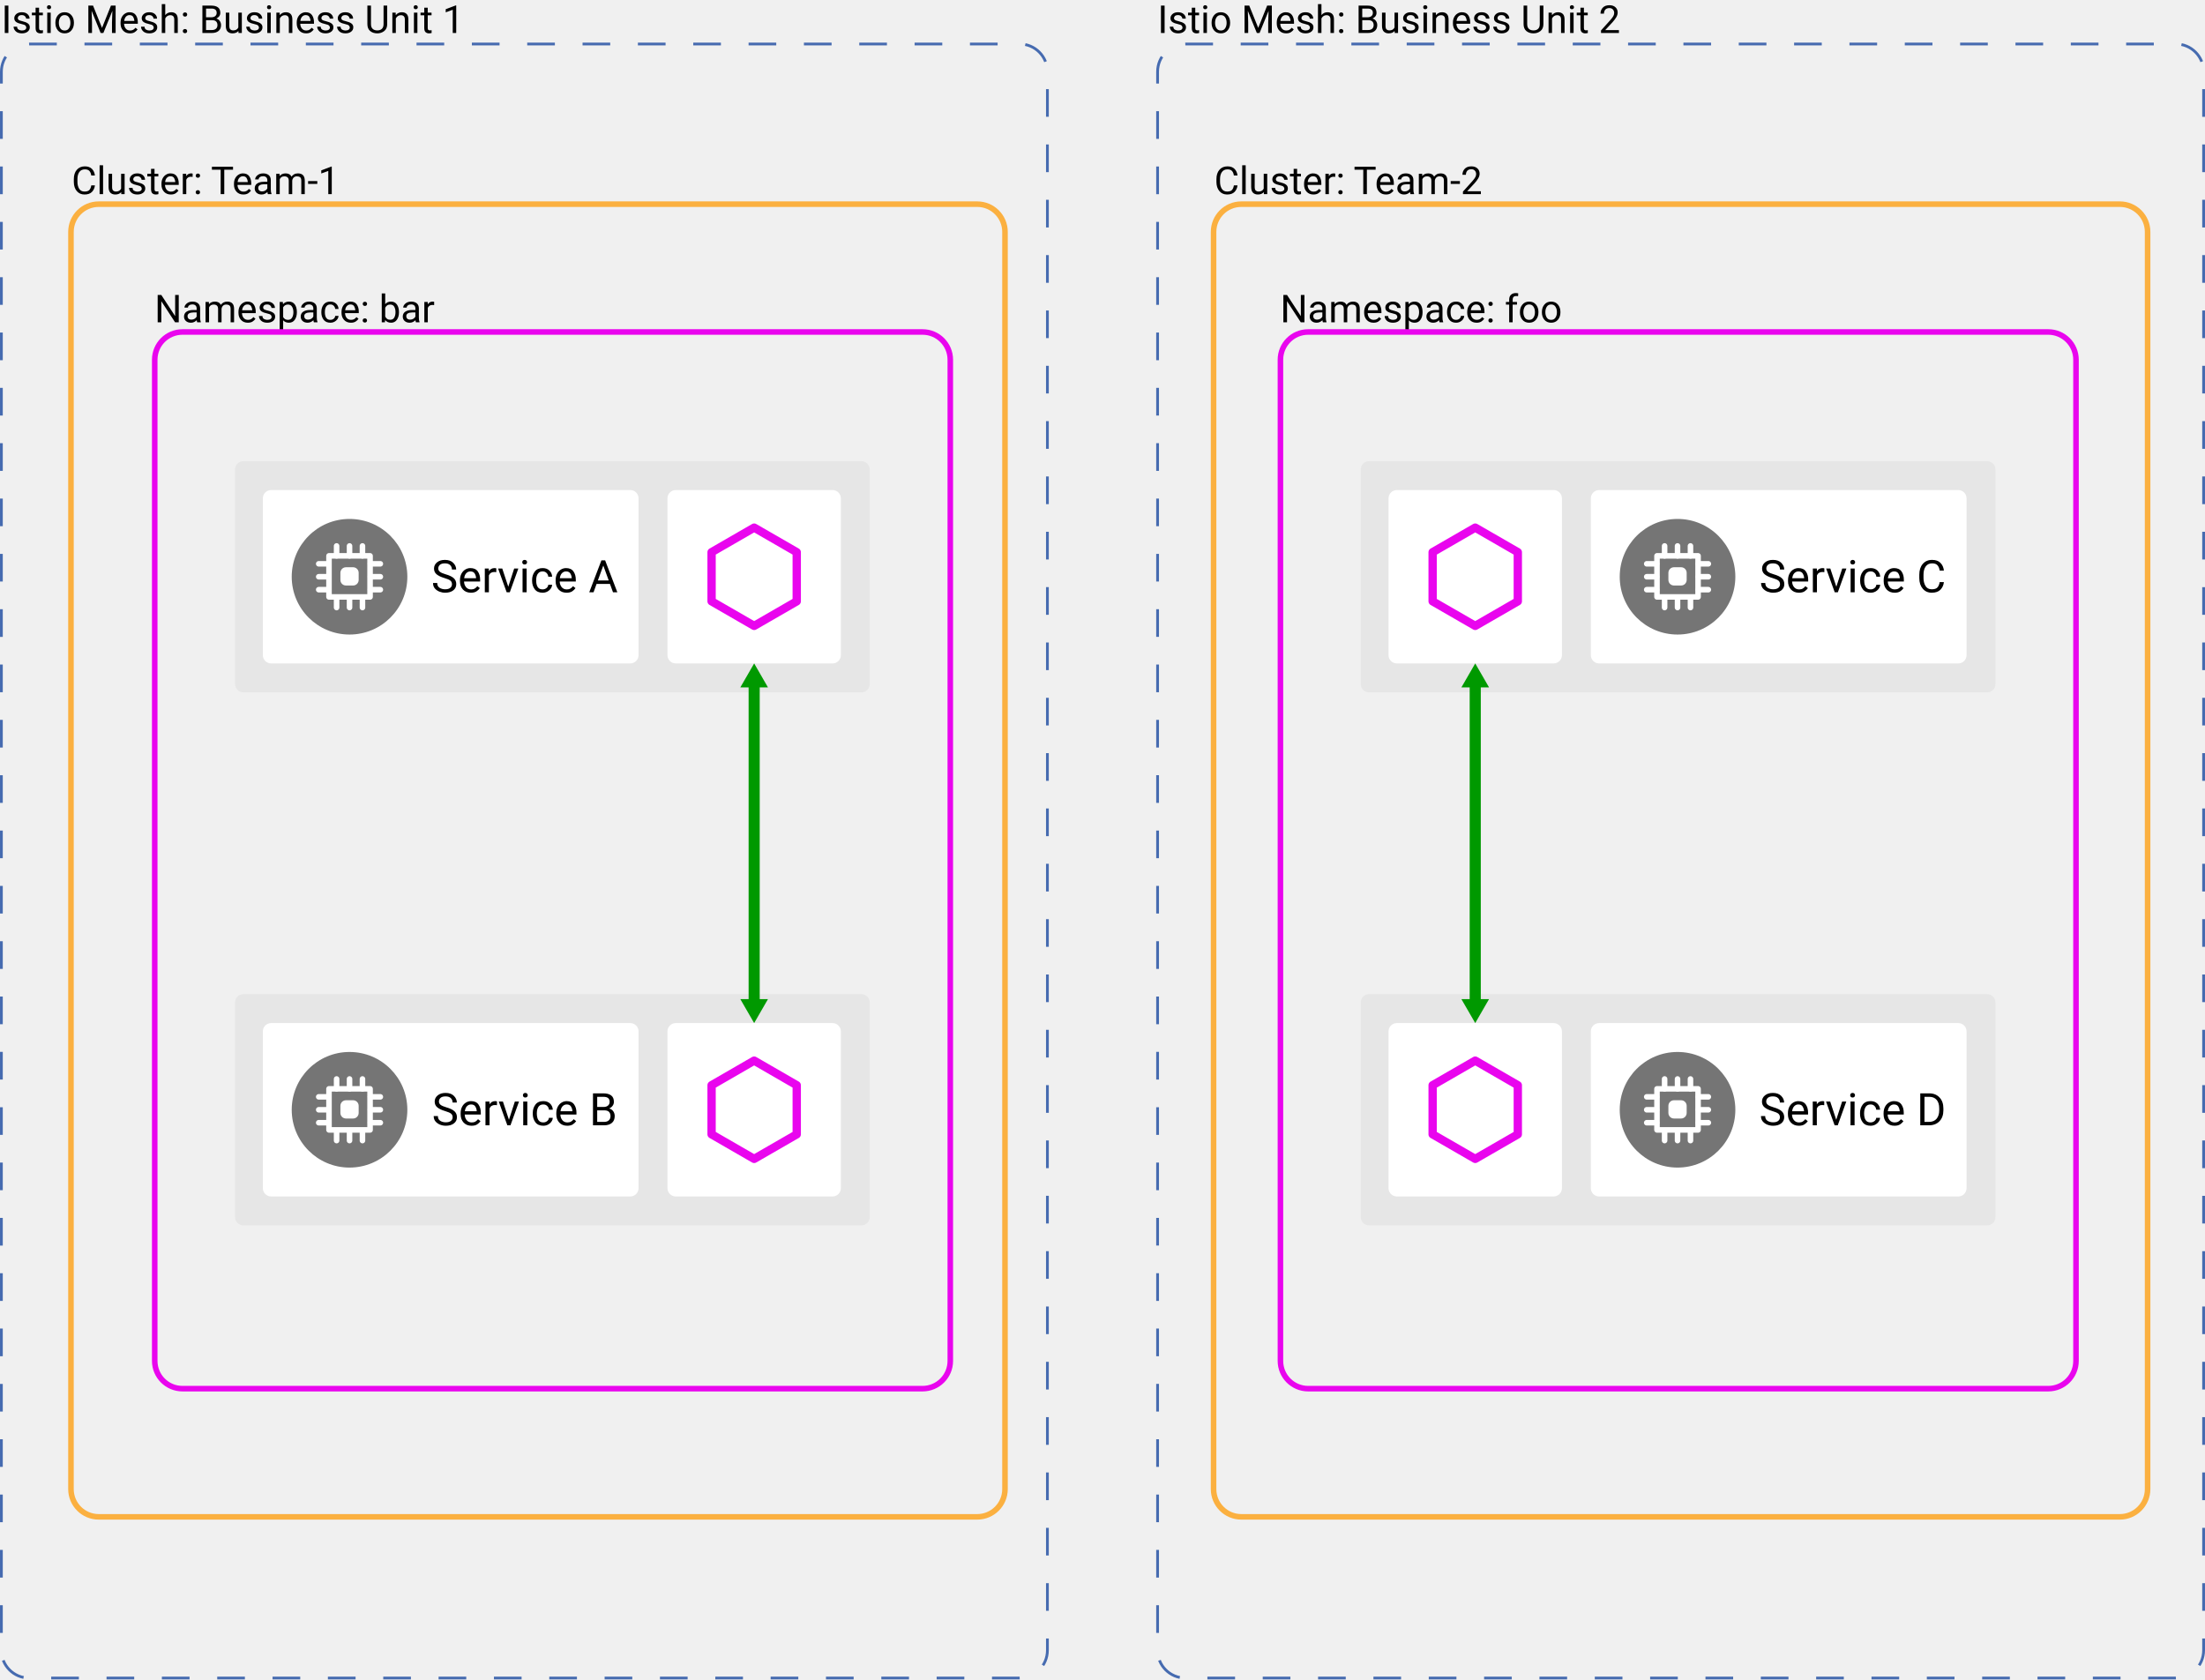
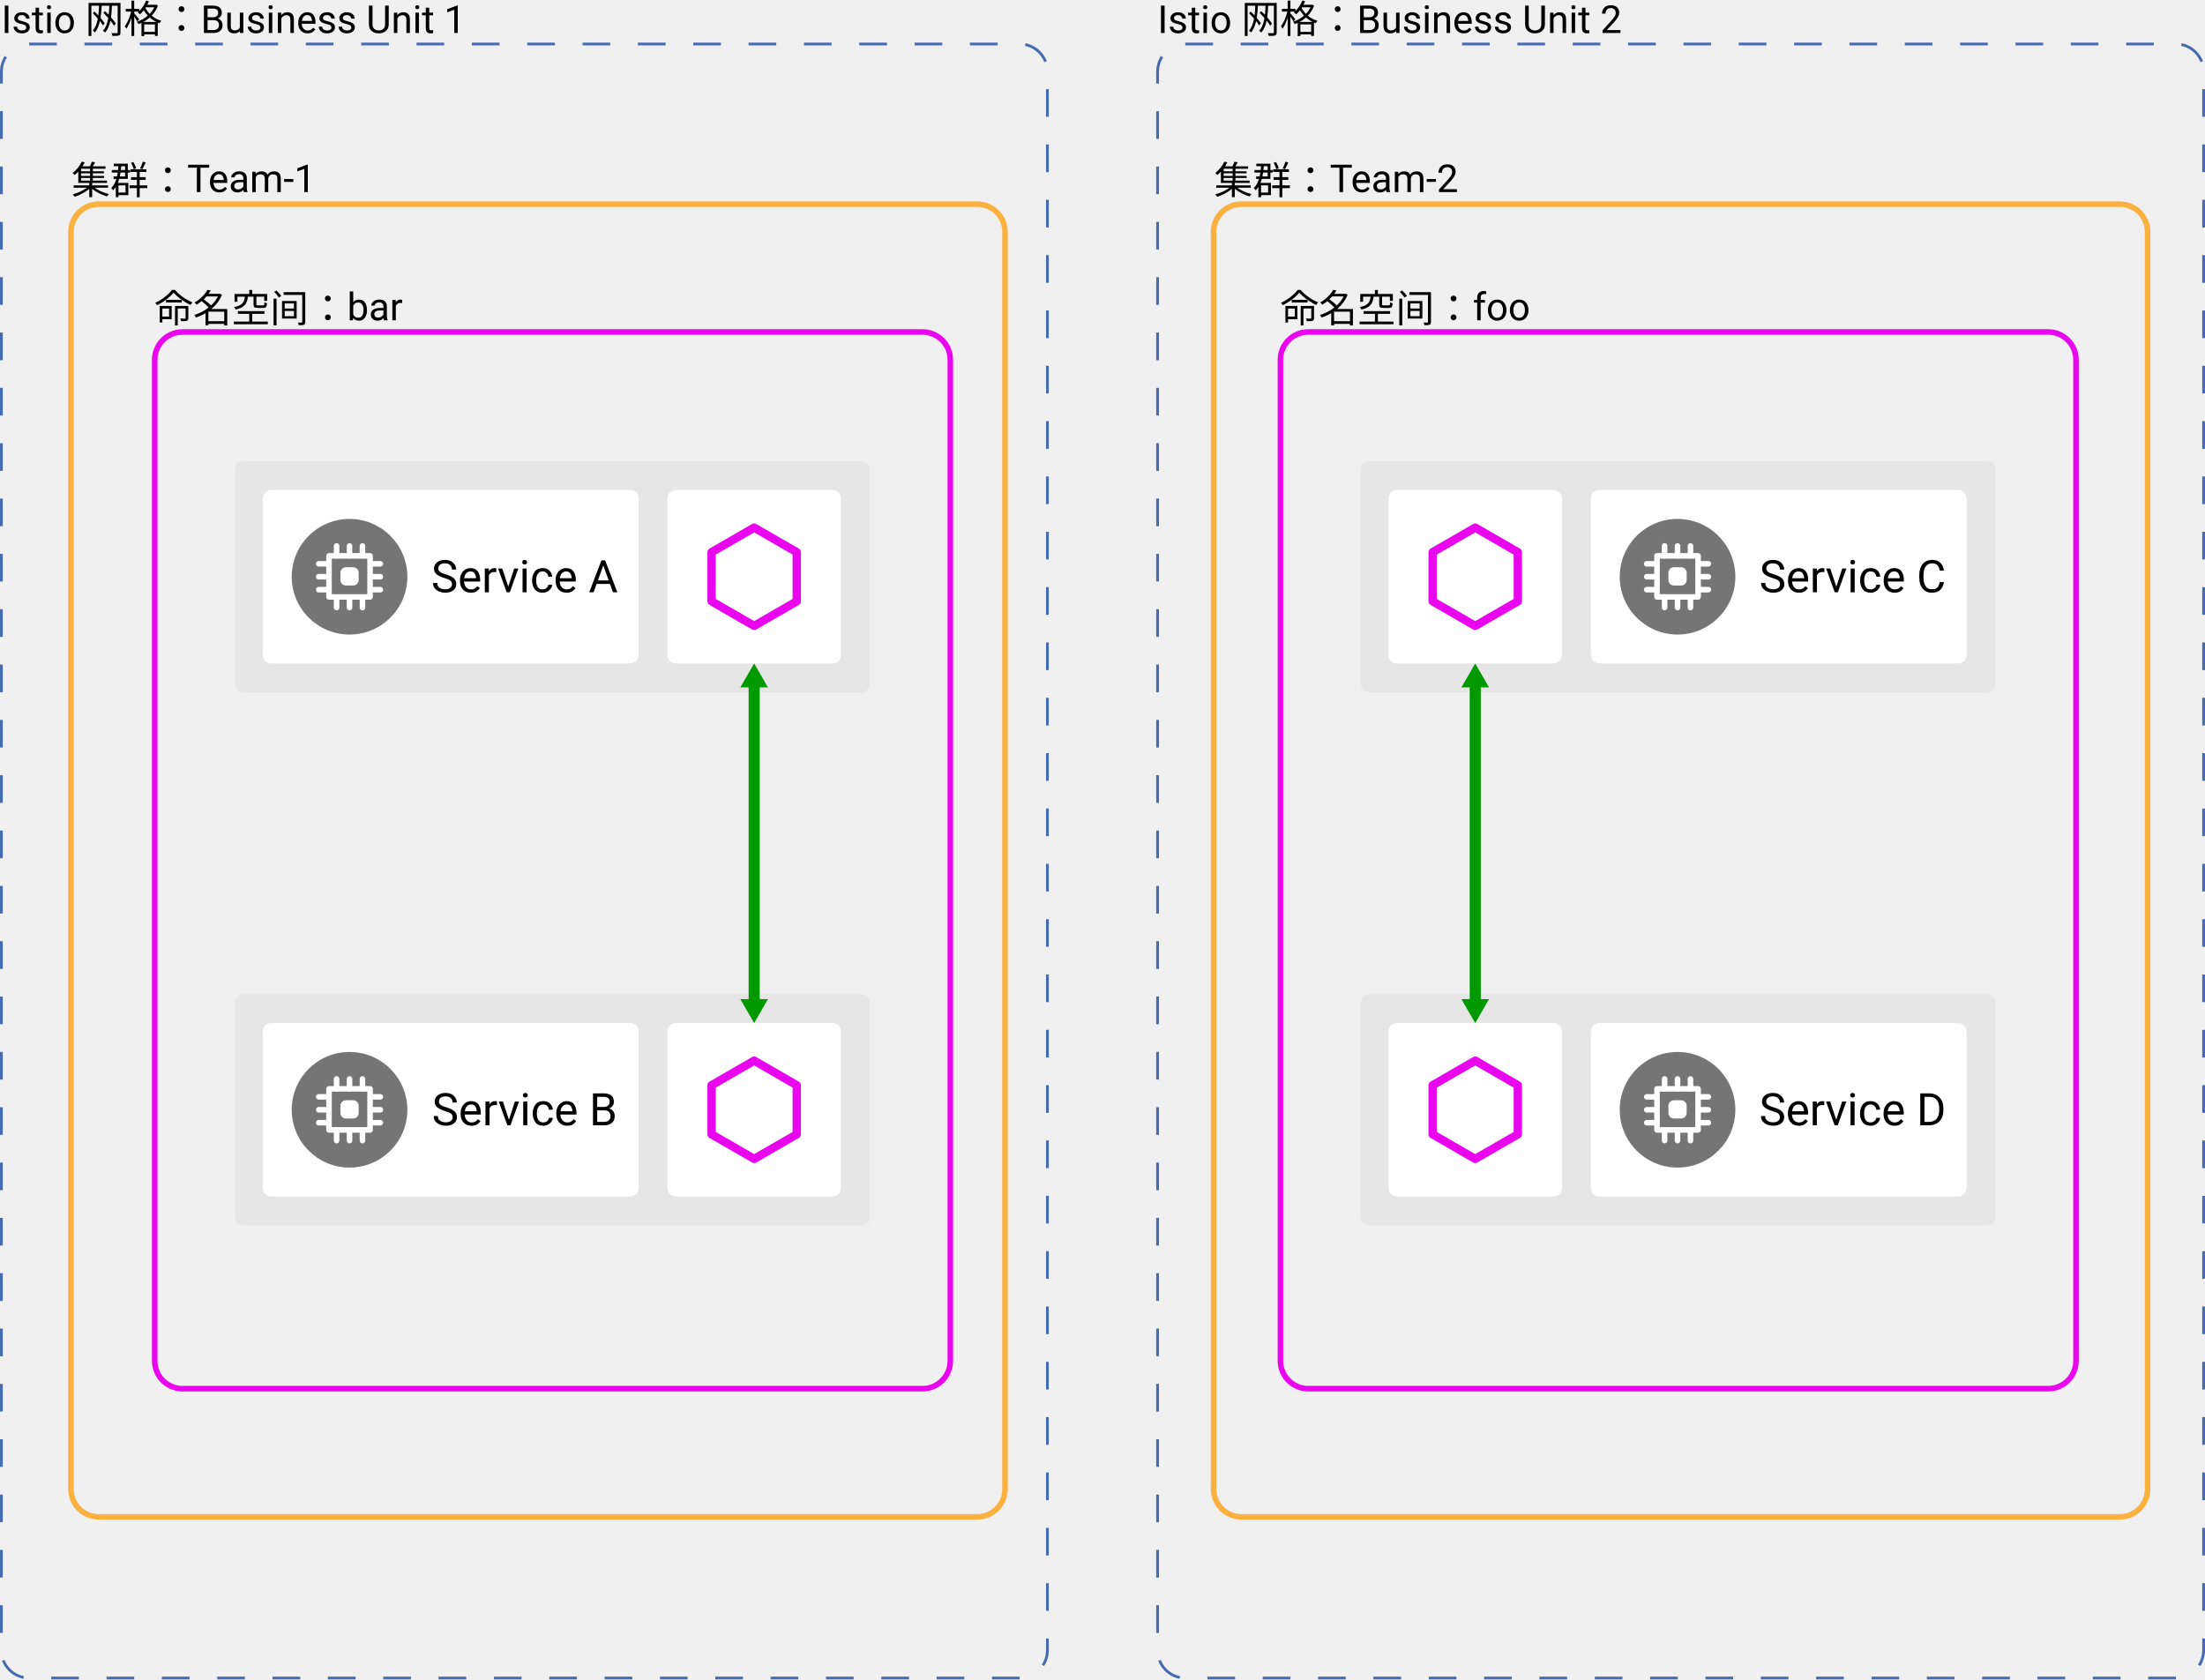
- <svg xmlns="http://www.w3.org/2000/svg" viewBox="0 0 794.48 605.18">
-   <defs>
-     <style>.a60c984d-4186-4bf1-8def-99b5e7f6596a,.a79467dc-3678-4362-b6d0-160029511391,.b4971398-89e5-4f37-8797-d9a88e248a78,.b5667360-ca4a-473f-875a-8ab2d14a0c62,.b973924d-d1cd-4493-a606-cd5da2af4f7a,.e3b9ca9a-06ae-48b0-b237-aaedb6f3ba49,.fdb51a02-7e58-4194-8036-673ccf7dfa99{fill:none}.e3b9ca9a-06ae-48b0-b237-aaedb6f3ba49{stroke:#466bb0;stroke-dasharray:9.97 9.97}.a60c984d-4186-4bf1-8def-99b5e7f6596a,.a79467dc-3678-4362-b6d0-160029511391,.b5667360-ca4a-473f-875a-8ab2d14a0c62,.e3b9ca9a-06ae-48b0-b237-aaedb6f3ba49,.fdb51a02-7e58-4194-8036-673ccf7dfa99{stroke-linejoin:round}.eba8737b-3158-4261-bd4b-15bf9c547623{font-size:13.88px;font-family:Roboto-Regular,Roboto}.f1ea531e-8cbe-4471-8e6f-13c66b6f4749{font-family:Roboto-Regular,Roboto}.a60c984d-4186-4bf1-8def-99b5e7f6596a{stroke:#fbb040;stroke-width:2px}.a79467dc-3678-4362-b6d0-160029511391,.b4971398-89e5-4f37-8797-d9a88e248a78,.b5667360-ca4a-473f-875a-8ab2d14a0c62{stroke-width:2px}.b5a2688c-5707-4604-9a35-84a6a1da216b{letter-spacing:-.03em}.bb07927b-b2ed-46ea-8067-d8344a380c6b{letter-spacing:-.04em}.b5667360-ca4a-473f-875a-8ab2d14a0c62,.fdb51a02-7e58-4194-8036-673ccf7dfa99{stroke:#e905ee}.accb3f93-b32a-4b59-bf84-d4a7d0244886{fill:#e6e6e6}.bc5045b5-855e-44fd-84c8-f593aad604f4{fill:#fff}.fdb51a02-7e58-4194-8036-673ccf7dfa99{stroke-width:3px}.f1ea531e-8cbe-4471-8e6f-13c66b6f4749{font-size:16.2px}.be7d41ee-de81-4da8-bbb4-6991bc5e9baf{letter-spacing:.01em}.add76ed5-0af2-4f53-83db-c1f605d2c1ce{fill:#757575}.a79467dc-3678-4362-b6d0-160029511391,.b4971398-89e5-4f37-8797-d9a88e248a78{stroke:#fff}.b4971398-89e5-4f37-8797-d9a88e248a78{stroke-linecap:round;stroke-miterlimit:10}.b973924d-d1cd-4493-a606-cd5da2af4f7a{stroke-miterlimit:10;stroke:#090;stroke-width:4px}.a3220650-707d-4a30-bbbb-3126de5dced9{fill:#090}</style>
+ <svg xmlns="http://www.w3.org/2000/svg" viewBox="0 0 794.48 605.18" version="1.1" id="svg34">
+   <defs id="defs1">
+     <style id="style1">.a60c984d-4186-4bf1-8def-99b5e7f6596a,.a79467dc-3678-4362-b6d0-160029511391,.b4971398-89e5-4f37-8797-d9a88e248a78,.b5667360-ca4a-473f-875a-8ab2d14a0c62,.b973924d-d1cd-4493-a606-cd5da2af4f7a,.e3b9ca9a-06ae-48b0-b237-aaedb6f3ba49,.fdb51a02-7e58-4194-8036-673ccf7dfa99{fill:none}.e3b9ca9a-06ae-48b0-b237-aaedb6f3ba49{stroke:#466bb0;stroke-dasharray:9.97 9.97}.a60c984d-4186-4bf1-8def-99b5e7f6596a,.a79467dc-3678-4362-b6d0-160029511391,.b5667360-ca4a-473f-875a-8ab2d14a0c62,.e3b9ca9a-06ae-48b0-b237-aaedb6f3ba49,.fdb51a02-7e58-4194-8036-673ccf7dfa99{stroke-linejoin:round}.eba8737b-3158-4261-bd4b-15bf9c547623{font-size:13.88px;font-family:Roboto-Regular,Roboto}.f1ea531e-8cbe-4471-8e6f-13c66b6f4749{font-family:Roboto-Regular,Roboto}.a60c984d-4186-4bf1-8def-99b5e7f6596a{stroke:#fbb040;stroke-width:2px}.a79467dc-3678-4362-b6d0-160029511391,.b4971398-89e5-4f37-8797-d9a88e248a78,.b5667360-ca4a-473f-875a-8ab2d14a0c62{stroke-width:2px}.b5a2688c-5707-4604-9a35-84a6a1da216b{letter-spacing:-.03em}.bb07927b-b2ed-46ea-8067-d8344a380c6b{letter-spacing:-.04em}.b5667360-ca4a-473f-875a-8ab2d14a0c62,.fdb51a02-7e58-4194-8036-673ccf7dfa99{stroke:#e905ee}.accb3f93-b32a-4b59-bf84-d4a7d0244886{fill:#e6e6e6}.bc5045b5-855e-44fd-84c8-f593aad604f4{fill:#fff}.fdb51a02-7e58-4194-8036-673ccf7dfa99{stroke-width:3px}.f1ea531e-8cbe-4471-8e6f-13c66b6f4749{font-size:16.2px}.be7d41ee-de81-4da8-bbb4-6991bc5e9baf{letter-spacing:.01em}.add76ed5-0af2-4f53-83db-c1f605d2c1ce{fill:#757575}.a79467dc-3678-4362-b6d0-160029511391,.b4971398-89e5-4f37-8797-d9a88e248a78{stroke:#fff}.b4971398-89e5-4f37-8797-d9a88e248a78{stroke-linecap:round;stroke-miterlimit:10}.b973924d-d1cd-4493-a606-cd5da2af4f7a{stroke-miterlimit:10;stroke:#090;stroke-width:4px}.a3220650-707d-4a30-bbbb-3126de5dced9{fill:#090}</style>
  </defs>
  <g id="ada3b081-4c71-40e3-8481-fca51969ea40" data-name="cluster-iso">
-     <rect class="e3b9ca9a-06ae-48b0-b237-aaedb6f3ba49" x=".5" y="15.85" width="376.89" height="588.83" rx="10" />
-     <text class="eba8737b-3158-4261-bd4b-15bf9c547623" transform="translate(.48 11.88)">Istio Mesh: Business Unit 1</text>
-     <rect class="e3b9ca9a-06ae-48b0-b237-aaedb6f3ba49" x="417.09" y="15.85" width="376.89" height="588.83" rx="10" />
-     <text class="eba8737b-3158-4261-bd4b-15bf9c547623" transform="translate(417.07 11.88)">Istio Mesh: Business Unit 2</text>
-     <rect class="a60c984d-4186-4bf1-8def-99b5e7f6596a" x="25.57" y="73.57" width="336.54" height="473.03" rx="10" />
-     <text class="eba8737b-3158-4261-bd4b-15bf9c547623" transform="translate(25.79 69.95)">Cluster:<tspan class="b5a2688c-5707-4604-9a35-84a6a1da216b" x="47.17" y="0"> </tspan>
-       <tspan class="bb07927b-b2ed-46ea-8067-d8344a380c6b" x="50.22" y="0">T</tspan>
-       <tspan x="57.89" y="0">eam-1</tspan>
+     <rect class="e3b9ca9a-06ae-48b0-b237-aaedb6f3ba49" x=".5" y="15.85" width="376.89" height="588.83" rx="10" id="rect1" />
+     <text class="eba8737b-3158-4261-bd4b-15bf9c547623" transform="translate(0.48,11.88)" id="text1">Istio 网格：Business Unit 1</text>
+     <rect class="e3b9ca9a-06ae-48b0-b237-aaedb6f3ba49" x="417.09" y="15.85" width="376.89" height="588.83" rx="10" id="rect2" />
+     <text class="eba8737b-3158-4261-bd4b-15bf9c547623" transform="translate(417.07,11.88)" id="text2">Istio 网格：Business Unit 2</text>
+     <rect class="a60c984d-4186-4bf1-8def-99b5e7f6596a" x="25.57" y="73.57" width="336.54" height="473.03" rx="10" id="rect3" />
+     <text class="eba8737b-3158-4261-bd4b-15bf9c547623" transform="translate(25.79,69.95)" id="text5">集群：Team-1</text>
+     <rect class="a60c984d-4186-4bf1-8def-99b5e7f6596a" x="437.26" y="73.57" width="336.54" height="473.03" rx="10" id="rect5" />
+     <text class="eba8737b-3158-4261-bd4b-15bf9c547623" transform="translate(437.48,69.95)" id="text8">集群：Team-2</text>
+     <text class="eba8737b-3158-4261-bd4b-15bf9c547623" transform="translate(55.67,116.15)" id="text9">命名空间：bar</text>
+     <rect class="b5667360-ca4a-473f-875a-8ab2d14a0c62" x="55.75" y="119.63" width="286.65" height="380.78" rx="10" id="rect9" />
+     <text class="eba8737b-3158-4261-bd4b-15bf9c547623" transform="translate(461.27,116.15)" id="text10">命名空间：foo</text>
+     <rect class="b5667360-ca4a-473f-875a-8ab2d14a0c62" x="461.35" y="119.63" width="286.65" height="380.78" rx="10" id="rect10" />
+     <rect class="accb3f93-b32a-4b59-bf84-d4a7d0244886" x="490.29" y="166.18" width="228.69" height="83.31" rx="3" id="rect11" />
+     <rect class="bc5045b5-855e-44fd-84c8-f593aad604f4" x="500.3" y="176.59" width="62.48" height="62.48" rx="3" id="rect12" />
+     <path class="fdb51a02-7e58-4194-8036-673ccf7dfa99" d="M546.88 216.69v-17.71l-15.34-8.85-15.35 8.85v17.71l15.35 8.85 15.34-8.85z" id="path12" />
+     <rect class="bc5045b5-855e-44fd-84c8-f593aad604f4" x="573.19" y="176.59" width="135.38" height="62.48" rx="3" id="rect13" />
+     <text class="f1ea531e-8cbe-4471-8e6f-13c66b6f4749" transform="translate(633.89 213.43)" id="text14">Se<tspan class="be7d41ee-de81-4da8-bbb4-6991bc5e9baf" x="18.19" y="0" id="tspan13">r</tspan>
+       <tspan x="23.82" y="0" id="tspan14">vice C</tspan>
    </text>
-     <rect class="a60c984d-4186-4bf1-8def-99b5e7f6596a" x="437.26" y="73.57" width="336.54" height="473.03" rx="10" />
-     <text class="eba8737b-3158-4261-bd4b-15bf9c547623" transform="translate(437.48 69.95)">Cluster:<tspan class="b5a2688c-5707-4604-9a35-84a6a1da216b" x="47.17" y="0"> </tspan>
-       <tspan class="bb07927b-b2ed-46ea-8067-d8344a380c6b" x="50.22" y="0">T</tspan>
-       <tspan x="57.89" y="0">eam-2</tspan>
+     <circle class="add76ed5-0af2-4f53-83db-c1f605d2c1ce" cx="604.43" cy="207.83" r="20.83" id="circle14" />
+     <path class="a79467dc-3678-4362-b6d0-160029511391" d="M597.03 200.3h14.8v14.8h-14.8z" id="path14" />
+     <path class="b4971398-89e5-4f37-8797-d9a88e248a78" d="M599.77 200.3v-3.57M604.43 200.3v-3.57M609.09 200.3v-3.57M599.77 218.93v-3.56M604.43 218.93v-3.56M609.09 218.93v-3.56M596.89 212.49h-3.56M596.89 207.83h-3.56M596.89 203.17h-3.56M615.53 212.49h-3.56M615.53 207.83h-3.56M615.53 203.17h-3.56" id="path15" />
+     <rect class="bc5045b5-855e-44fd-84c8-f593aad604f4" x="601.14" y="204.41" width="6.58" height="6.58" rx="2" id="rect15" />
+     <rect class="accb3f93-b32a-4b59-bf84-d4a7d0244886" x="84.69" y="166.18" width="228.69" height="83.31" rx="3" id="rect16" />
+     <rect class="bc5045b5-855e-44fd-84c8-f593aad604f4" x="94.7" y="176.59" width="135.38" height="62.48" rx="3" id="rect17" />
+     <text class="f1ea531e-8cbe-4471-8e6f-13c66b6f4749" transform="translate(155.38 213.43)" id="text18">Se<tspan class="be7d41ee-de81-4da8-bbb4-6991bc5e9baf" x="18.19" y="0" id="tspan17">r</tspan>
+       <tspan x="23.82" y="0" id="tspan18">vice A</tspan>
    </text>
-     <text class="eba8737b-3158-4261-bd4b-15bf9c547623" transform="translate(55.67 116.15)">Namespace: bar</text>
-     <rect class="b5667360-ca4a-473f-875a-8ab2d14a0c62" x="55.75" y="119.63" width="286.65" height="380.78" rx="10" />
-     <text class="eba8737b-3158-4261-bd4b-15bf9c547623" transform="translate(461.27 116.15)">Namespace: foo</text>
-     <rect class="b5667360-ca4a-473f-875a-8ab2d14a0c62" x="461.35" y="119.63" width="286.65" height="380.78" rx="10" />
-     <rect class="accb3f93-b32a-4b59-bf84-d4a7d0244886" x="490.29" y="166.18" width="228.69" height="83.31" rx="3" />
-     <rect class="bc5045b5-855e-44fd-84c8-f593aad604f4" x="500.3" y="176.59" width="62.48" height="62.48" rx="3" />
-     <path class="fdb51a02-7e58-4194-8036-673ccf7dfa99" d="M546.88 216.69v-17.71l-15.34-8.85-15.35 8.85v17.71l15.35 8.85 15.34-8.85z" />
-     <rect class="bc5045b5-855e-44fd-84c8-f593aad604f4" x="573.19" y="176.59" width="135.38" height="62.48" rx="3" />
-     <text class="f1ea531e-8cbe-4471-8e6f-13c66b6f4749" transform="translate(633.89 213.43)">Se<tspan class="be7d41ee-de81-4da8-bbb4-6991bc5e9baf" x="18.19" y="0">r</tspan>
-       <tspan x="23.82" y="0">vice C</tspan>
+     <circle class="add76ed5-0af2-4f53-83db-c1f605d2c1ce" cx="125.94" cy="207.83" r="20.83" id="circle18" />
+     <path class="a79467dc-3678-4362-b6d0-160029511391" d="M118.54 200.3h14.8v14.8h-14.8z" id="path18" />
+     <path class="b4971398-89e5-4f37-8797-d9a88e248a78" d="M121.28 200.3v-3.57M125.94 200.3v-3.57M130.6 200.3v-3.57M121.28 218.93v-3.56M125.94 218.93v-3.56M130.6 218.93v-3.56M118.4 212.49h-3.56M118.4 207.83h-3.56M118.4 203.17h-3.56M137.04 212.49h-3.57M137.04 207.83h-3.57M137.04 203.17h-3.57" id="path19" />
+     <rect class="bc5045b5-855e-44fd-84c8-f593aad604f4" x="122.65" y="204.41" width="6.58" height="6.58" rx="2" id="rect19" />
+     <rect class="bc5045b5-855e-44fd-84c8-f593aad604f4" x="240.49" y="176.59" width="62.48" height="62.48" rx="3" id="rect20" />
+     <path class="fdb51a02-7e58-4194-8036-673ccf7dfa99" d="M287.07 216.69v-17.71l-15.34-8.85-15.34 8.85v17.71l15.34 8.85 15.34-8.85z" id="path20" />
+     <rect class="accb3f93-b32a-4b59-bf84-d4a7d0244886" x="490.29" y="358.25" width="228.69" height="83.31" rx="3" id="rect21" />
+     <rect class="bc5045b5-855e-44fd-84c8-f593aad604f4" x="500.3" y="368.67" width="62.48" height="62.48" rx="3" id="rect22" />
+     <path class="fdb51a02-7e58-4194-8036-673ccf7dfa99" d="M546.88 408.76v-17.7l-15.34-8.86-15.35 8.86v17.7l15.35 8.85 15.34-8.85z" id="path22" />
+     <rect class="bc5045b5-855e-44fd-84c8-f593aad604f4" x="573.19" y="368.67" width="135.38" height="62.48" rx="3" id="rect23" />
+     <text class="f1ea531e-8cbe-4471-8e6f-13c66b6f4749" transform="translate(633.85 405.51)" id="text24">Se<tspan class="be7d41ee-de81-4da8-bbb4-6991bc5e9baf" x="18.19" y="0" id="tspan23">r</tspan>
+       <tspan x="23.82" y="0" id="tspan24">vice D</tspan>
    </text>
-     <circle class="add76ed5-0af2-4f53-83db-c1f605d2c1ce" cx="604.43" cy="207.83" r="20.83" />
-     <path class="a79467dc-3678-4362-b6d0-160029511391" d="M597.03 200.3h14.8v14.8h-14.8z" />
-     <path class="b4971398-89e5-4f37-8797-d9a88e248a78" d="M599.77 200.3v-3.57M604.43 200.3v-3.57M609.09 200.3v-3.57M599.77 218.93v-3.56M604.43 218.93v-3.56M609.09 218.93v-3.56M596.89 212.49h-3.56M596.89 207.83h-3.56M596.89 203.17h-3.56M615.53 212.49h-3.56M615.53 207.83h-3.56M615.53 203.17h-3.56" />
-     <rect class="bc5045b5-855e-44fd-84c8-f593aad604f4" x="601.14" y="204.41" width="6.58" height="6.58" rx="2" />
-     <rect class="accb3f93-b32a-4b59-bf84-d4a7d0244886" x="84.69" y="166.18" width="228.69" height="83.31" rx="3" />
-     <rect class="bc5045b5-855e-44fd-84c8-f593aad604f4" x="94.7" y="176.59" width="135.38" height="62.48" rx="3" />
-     <text class="f1ea531e-8cbe-4471-8e6f-13c66b6f4749" transform="translate(155.38 213.43)">Se<tspan class="be7d41ee-de81-4da8-bbb4-6991bc5e9baf" x="18.19" y="0">r</tspan>
-       <tspan x="23.82" y="0">vice A</tspan>
+     <circle class="add76ed5-0af2-4f53-83db-c1f605d2c1ce" cx="604.43" cy="399.91" r="20.83" id="circle24" />
+     <path class="a79467dc-3678-4362-b6d0-160029511391" d="M597.03 392.37h14.8v14.8h-14.8z" id="path24" />
+     <path class="b4971398-89e5-4f37-8797-d9a88e248a78" d="M599.77 392.37v-3.56M604.43 392.37v-3.56M609.09 392.37v-3.56M599.77 411.01v-3.57M604.43 411.01v-3.57M609.09 411.01v-3.57M596.89 404.57h-3.56M596.89 399.91h-3.56M596.89 395.25h-3.56M615.53 404.57h-3.56M615.53 399.91h-3.56M615.53 395.25h-3.56" id="path25" />
+     <rect class="bc5045b5-855e-44fd-84c8-f593aad604f4" x="601.14" y="396.48" width="6.58" height="6.58" rx="2" id="rect25" />
+     <rect class="accb3f93-b32a-4b59-bf84-d4a7d0244886" x="84.69" y="358.25" width="228.69" height="83.31" rx="3" id="rect26" />
+     <rect class="bc5045b5-855e-44fd-84c8-f593aad604f4" x="94.7" y="368.67" width="135.38" height="62.48" rx="3" id="rect27" />
+     <text class="f1ea531e-8cbe-4471-8e6f-13c66b6f4749" transform="translate(155.62 405.51)" id="text28">Se<tspan class="be7d41ee-de81-4da8-bbb4-6991bc5e9baf" x="18.19" y="0" id="tspan27">r</tspan>
+       <tspan x="23.82" y="0" id="tspan28">vice B</tspan>
    </text>
-     <circle class="add76ed5-0af2-4f53-83db-c1f605d2c1ce" cx="125.94" cy="207.83" r="20.83" />
-     <path class="a79467dc-3678-4362-b6d0-160029511391" d="M118.54 200.3h14.8v14.8h-14.8z" />
-     <path class="b4971398-89e5-4f37-8797-d9a88e248a78" d="M121.28 200.3v-3.57M125.94 200.3v-3.57M130.6 200.3v-3.57M121.28 218.93v-3.56M125.94 218.93v-3.56M130.6 218.93v-3.56M118.4 212.49h-3.56M118.4 207.83h-3.56M118.4 203.17h-3.56M137.04 212.49h-3.57M137.04 207.83h-3.57M137.04 203.17h-3.57" />
-     <rect class="bc5045b5-855e-44fd-84c8-f593aad604f4" x="122.65" y="204.41" width="6.58" height="6.58" rx="2" />
-     <rect class="bc5045b5-855e-44fd-84c8-f593aad604f4" x="240.49" y="176.59" width="62.48" height="62.48" rx="3" />
-     <path class="fdb51a02-7e58-4194-8036-673ccf7dfa99" d="M287.07 216.69v-17.71l-15.34-8.85-15.34 8.85v17.71l15.34 8.85 15.34-8.85z" />
-     <rect class="accb3f93-b32a-4b59-bf84-d4a7d0244886" x="490.29" y="358.25" width="228.69" height="83.31" rx="3" />
-     <rect class="bc5045b5-855e-44fd-84c8-f593aad604f4" x="500.3" y="368.67" width="62.48" height="62.48" rx="3" />
-     <path class="fdb51a02-7e58-4194-8036-673ccf7dfa99" d="M546.88 408.76v-17.7l-15.34-8.86-15.35 8.86v17.7l15.35 8.85 15.34-8.85z" />
-     <rect class="bc5045b5-855e-44fd-84c8-f593aad604f4" x="573.19" y="368.67" width="135.38" height="62.48" rx="3" />
-     <text class="f1ea531e-8cbe-4471-8e6f-13c66b6f4749" transform="translate(633.85 405.51)">Se<tspan class="be7d41ee-de81-4da8-bbb4-6991bc5e9baf" x="18.19" y="0">r</tspan>
-       <tspan x="23.82" y="0">vice D</tspan>
-     </text>
-     <circle class="add76ed5-0af2-4f53-83db-c1f605d2c1ce" cx="604.43" cy="399.91" r="20.83" />
-     <path class="a79467dc-3678-4362-b6d0-160029511391" d="M597.03 392.37h14.8v14.8h-14.8z" />
-     <path class="b4971398-89e5-4f37-8797-d9a88e248a78" d="M599.77 392.37v-3.56M604.43 392.37v-3.56M609.09 392.37v-3.56M599.77 411.01v-3.57M604.43 411.01v-3.57M609.09 411.01v-3.57M596.89 404.57h-3.56M596.89 399.91h-3.56M596.89 395.25h-3.56M615.53 404.57h-3.56M615.53 399.91h-3.56M615.53 395.25h-3.56" />
-     <rect class="bc5045b5-855e-44fd-84c8-f593aad604f4" x="601.14" y="396.48" width="6.58" height="6.58" rx="2" />
-     <rect class="accb3f93-b32a-4b59-bf84-d4a7d0244886" x="84.69" y="358.25" width="228.69" height="83.31" rx="3" />
-     <rect class="bc5045b5-855e-44fd-84c8-f593aad604f4" x="94.7" y="368.67" width="135.38" height="62.48" rx="3" />
-     <text class="f1ea531e-8cbe-4471-8e6f-13c66b6f4749" transform="translate(155.62 405.51)">Se<tspan class="be7d41ee-de81-4da8-bbb4-6991bc5e9baf" x="18.19" y="0">r</tspan>
-       <tspan x="23.82" y="0">vice B</tspan>
-     </text>
-     <circle class="add76ed5-0af2-4f53-83db-c1f605d2c1ce" cx="125.94" cy="399.91" r="20.83" />
-     <path class="a79467dc-3678-4362-b6d0-160029511391" d="M118.54 392.37h14.8v14.8h-14.8z" />
-     <path class="b4971398-89e5-4f37-8797-d9a88e248a78" d="M121.28 392.37v-3.56M125.94 392.37v-3.56M130.6 392.37v-3.56M121.28 411.01v-3.57M125.94 411.01v-3.57M130.6 411.01v-3.57M118.4 404.57h-3.56M118.4 399.91h-3.56M118.4 395.25h-3.56M137.04 404.57h-3.57M137.04 399.91h-3.57M137.04 395.25h-3.57" />
-     <rect class="bc5045b5-855e-44fd-84c8-f593aad604f4" x="122.65" y="396.48" width="6.58" height="6.58" rx="2" />
-     <rect class="bc5045b5-855e-44fd-84c8-f593aad604f4" x="240.49" y="368.67" width="62.48" height="62.48" rx="3" />
-     <path class="fdb51a02-7e58-4194-8036-673ccf7dfa99" d="M287.07 408.76v-17.7l-15.34-8.86-15.34 8.86v17.7l15.34 8.85 15.34-8.85z" />
-     <path class="b973924d-d1cd-4493-a606-cd5da2af4f7a" d="M271.73 246.25v115.24" />
-     <path class="a3220650-707d-4a30-bbbb-3126de5dced9" d="M266.74 247.71l4.99-8.64 4.98 8.64h-9.97zM266.74 360.03l4.99 8.64 4.98-8.64h-9.97z" />
-     <path class="b973924d-d1cd-4493-a606-cd5da2af4f7a" d="M531.54 246.25v115.24" />
-     <path class="a3220650-707d-4a30-bbbb-3126de5dced9" d="M526.55 247.71l4.99-8.64 4.98 8.64h-9.97zM526.55 360.03l4.99 8.64 4.98-8.64h-9.97z" />
+     <circle class="add76ed5-0af2-4f53-83db-c1f605d2c1ce" cx="125.94" cy="399.91" r="20.83" id="circle28" />
+     <path class="a79467dc-3678-4362-b6d0-160029511391" d="M118.54 392.37h14.8v14.8h-14.8z" id="path28" />
+     <path class="b4971398-89e5-4f37-8797-d9a88e248a78" d="M121.28 392.37v-3.56M125.94 392.37v-3.56M130.6 392.37v-3.56M121.28 411.01v-3.57M125.94 411.01v-3.57M130.6 411.01v-3.57M118.4 404.57h-3.56M118.4 399.91h-3.56M118.4 395.25h-3.56M137.04 404.57h-3.57M137.04 399.91h-3.57M137.04 395.25h-3.57" id="path29" />
+     <rect class="bc5045b5-855e-44fd-84c8-f593aad604f4" x="122.65" y="396.48" width="6.58" height="6.58" rx="2" id="rect29" />
+     <rect class="bc5045b5-855e-44fd-84c8-f593aad604f4" x="240.49" y="368.67" width="62.48" height="62.48" rx="3" id="rect30" />
+     <path class="fdb51a02-7e58-4194-8036-673ccf7dfa99" d="M287.07 408.76v-17.7l-15.34-8.86-15.34 8.86v17.7l15.34 8.85 15.34-8.85z" id="path30" />
+     <path class="b973924d-d1cd-4493-a606-cd5da2af4f7a" d="M271.73 246.25v115.24" id="path31" />
+     <path class="a3220650-707d-4a30-bbbb-3126de5dced9" d="M266.74 247.71l4.99-8.64 4.98 8.64h-9.97zM266.74 360.03l4.99 8.64 4.98-8.64h-9.97z" id="path32" />
+     <path class="b973924d-d1cd-4493-a606-cd5da2af4f7a" d="M531.54 246.25v115.24" id="path33" />
+     <path class="a3220650-707d-4a30-bbbb-3126de5dced9" d="M526.55 247.71l4.99-8.64 4.98 8.64h-9.97zM526.55 360.03l4.99 8.64 4.98-8.64h-9.97z" id="path34" />
  </g>
</svg>
